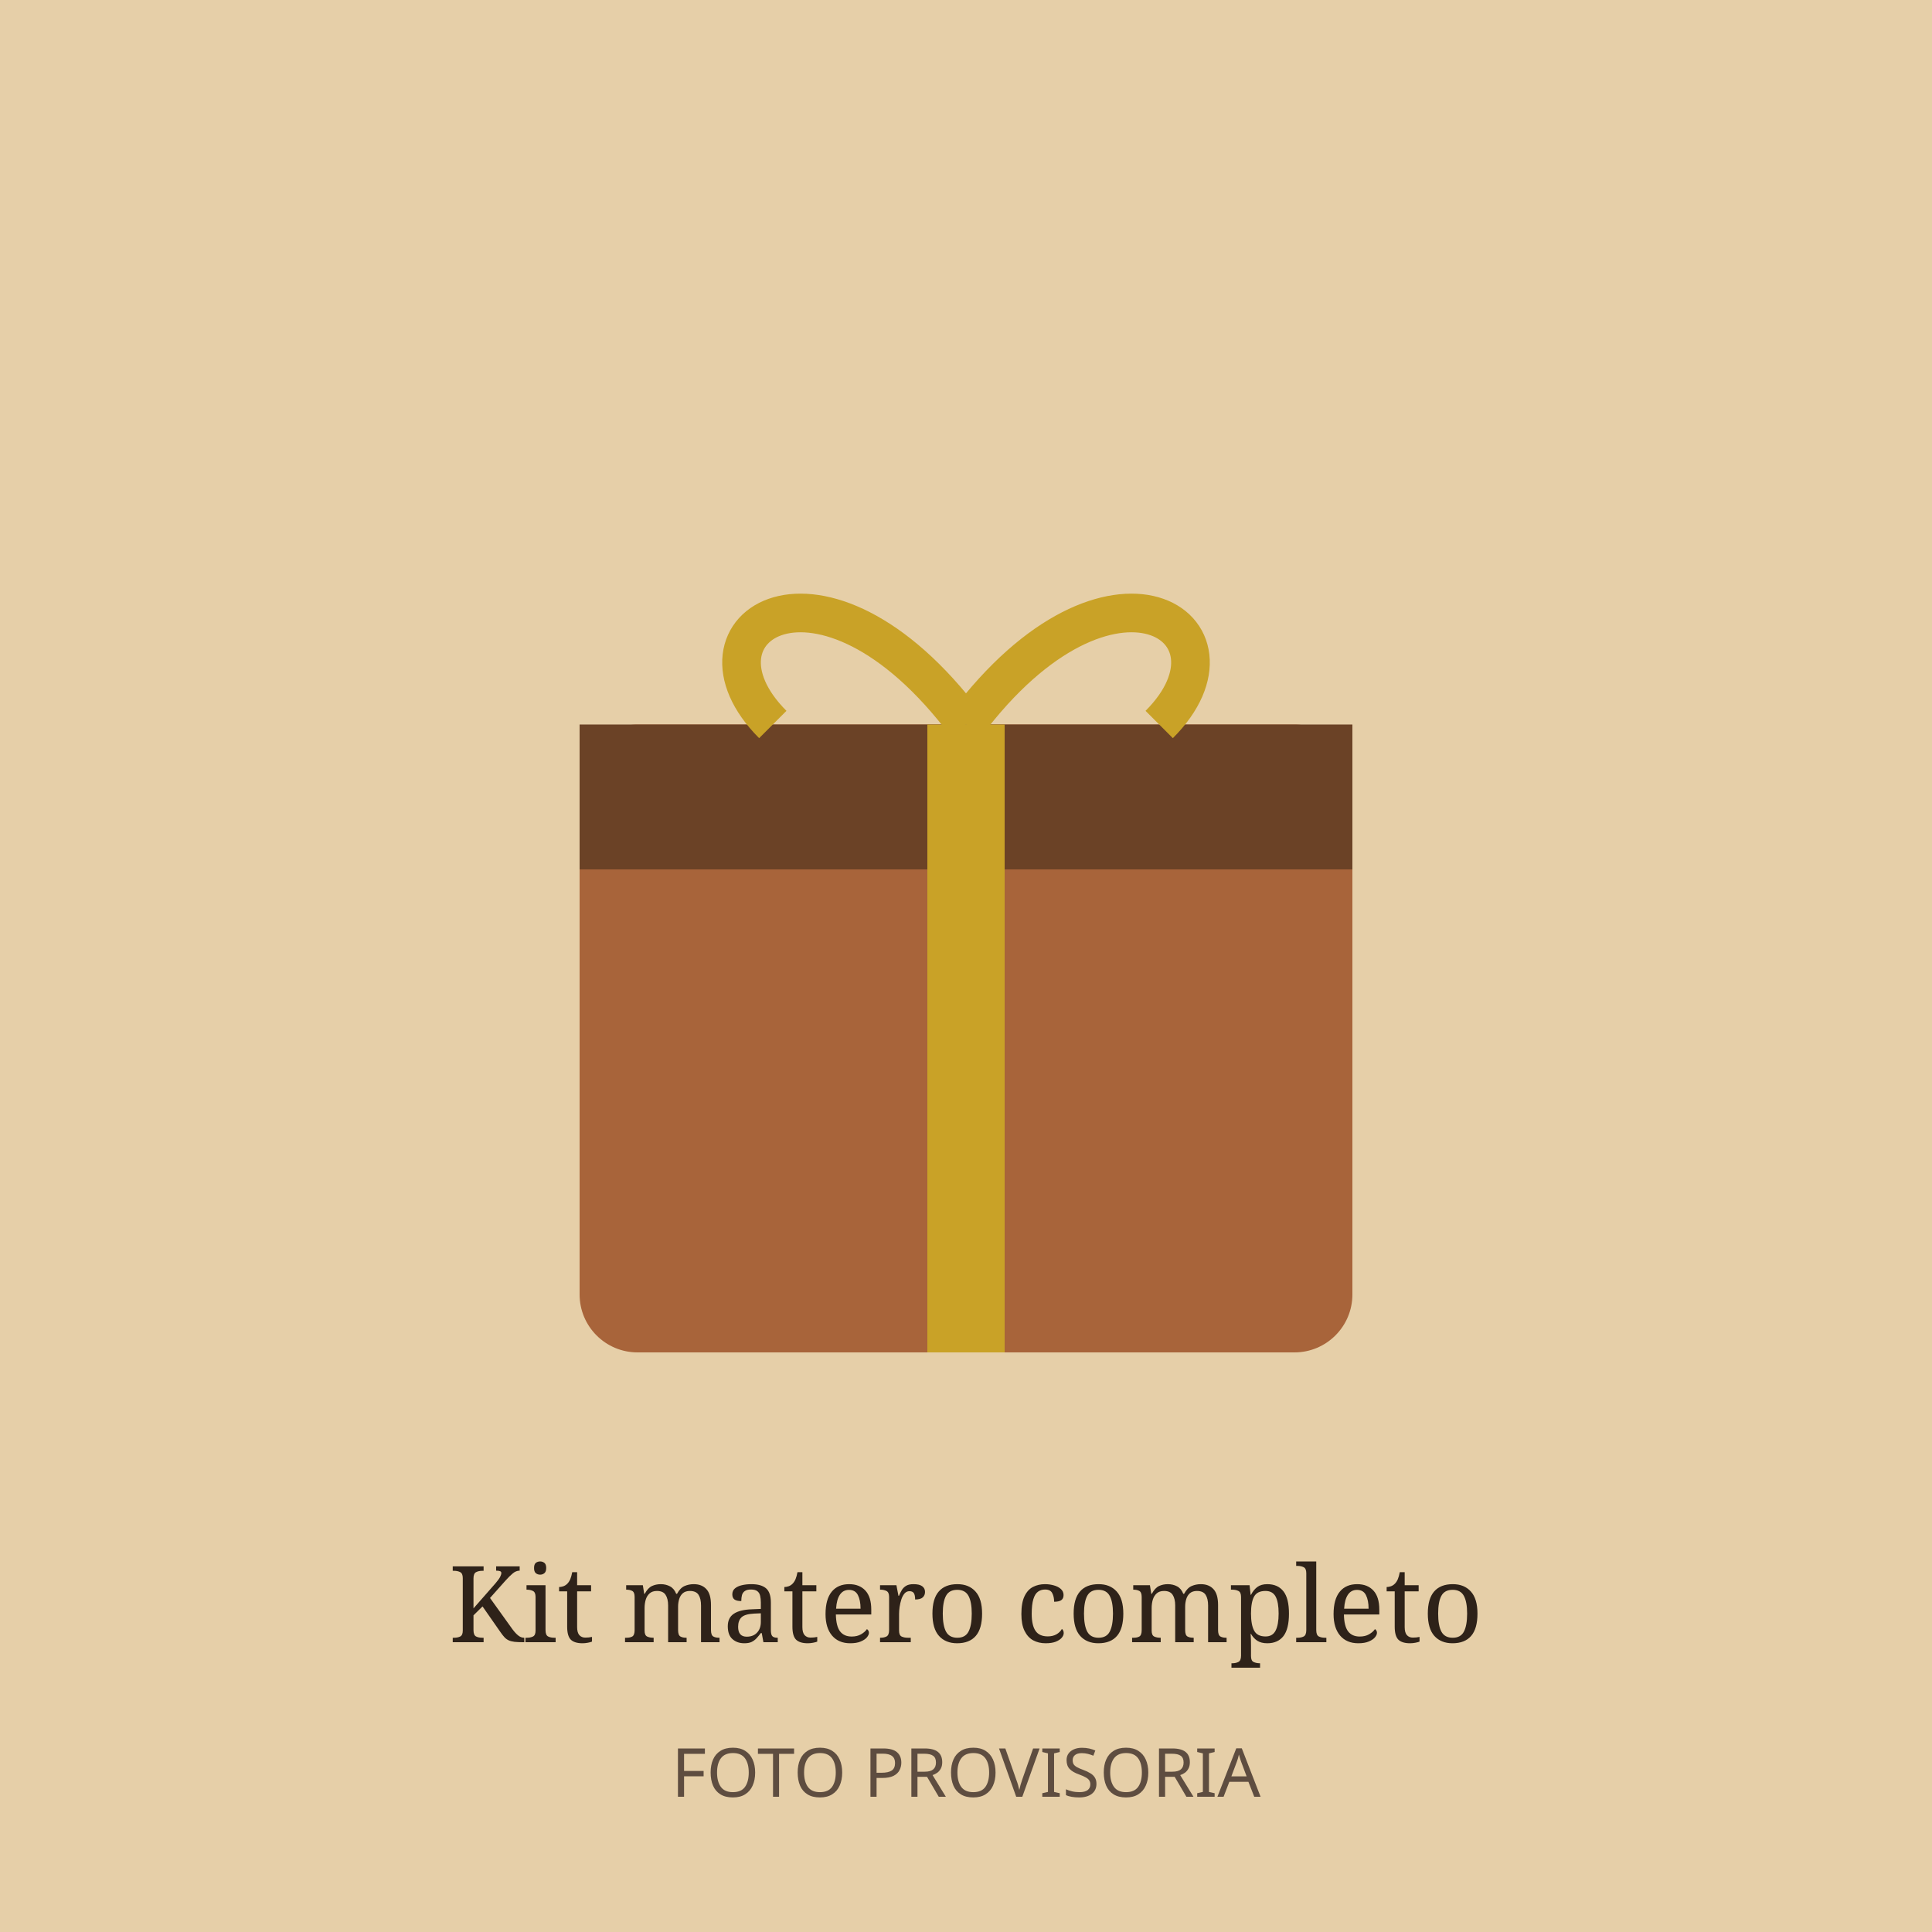
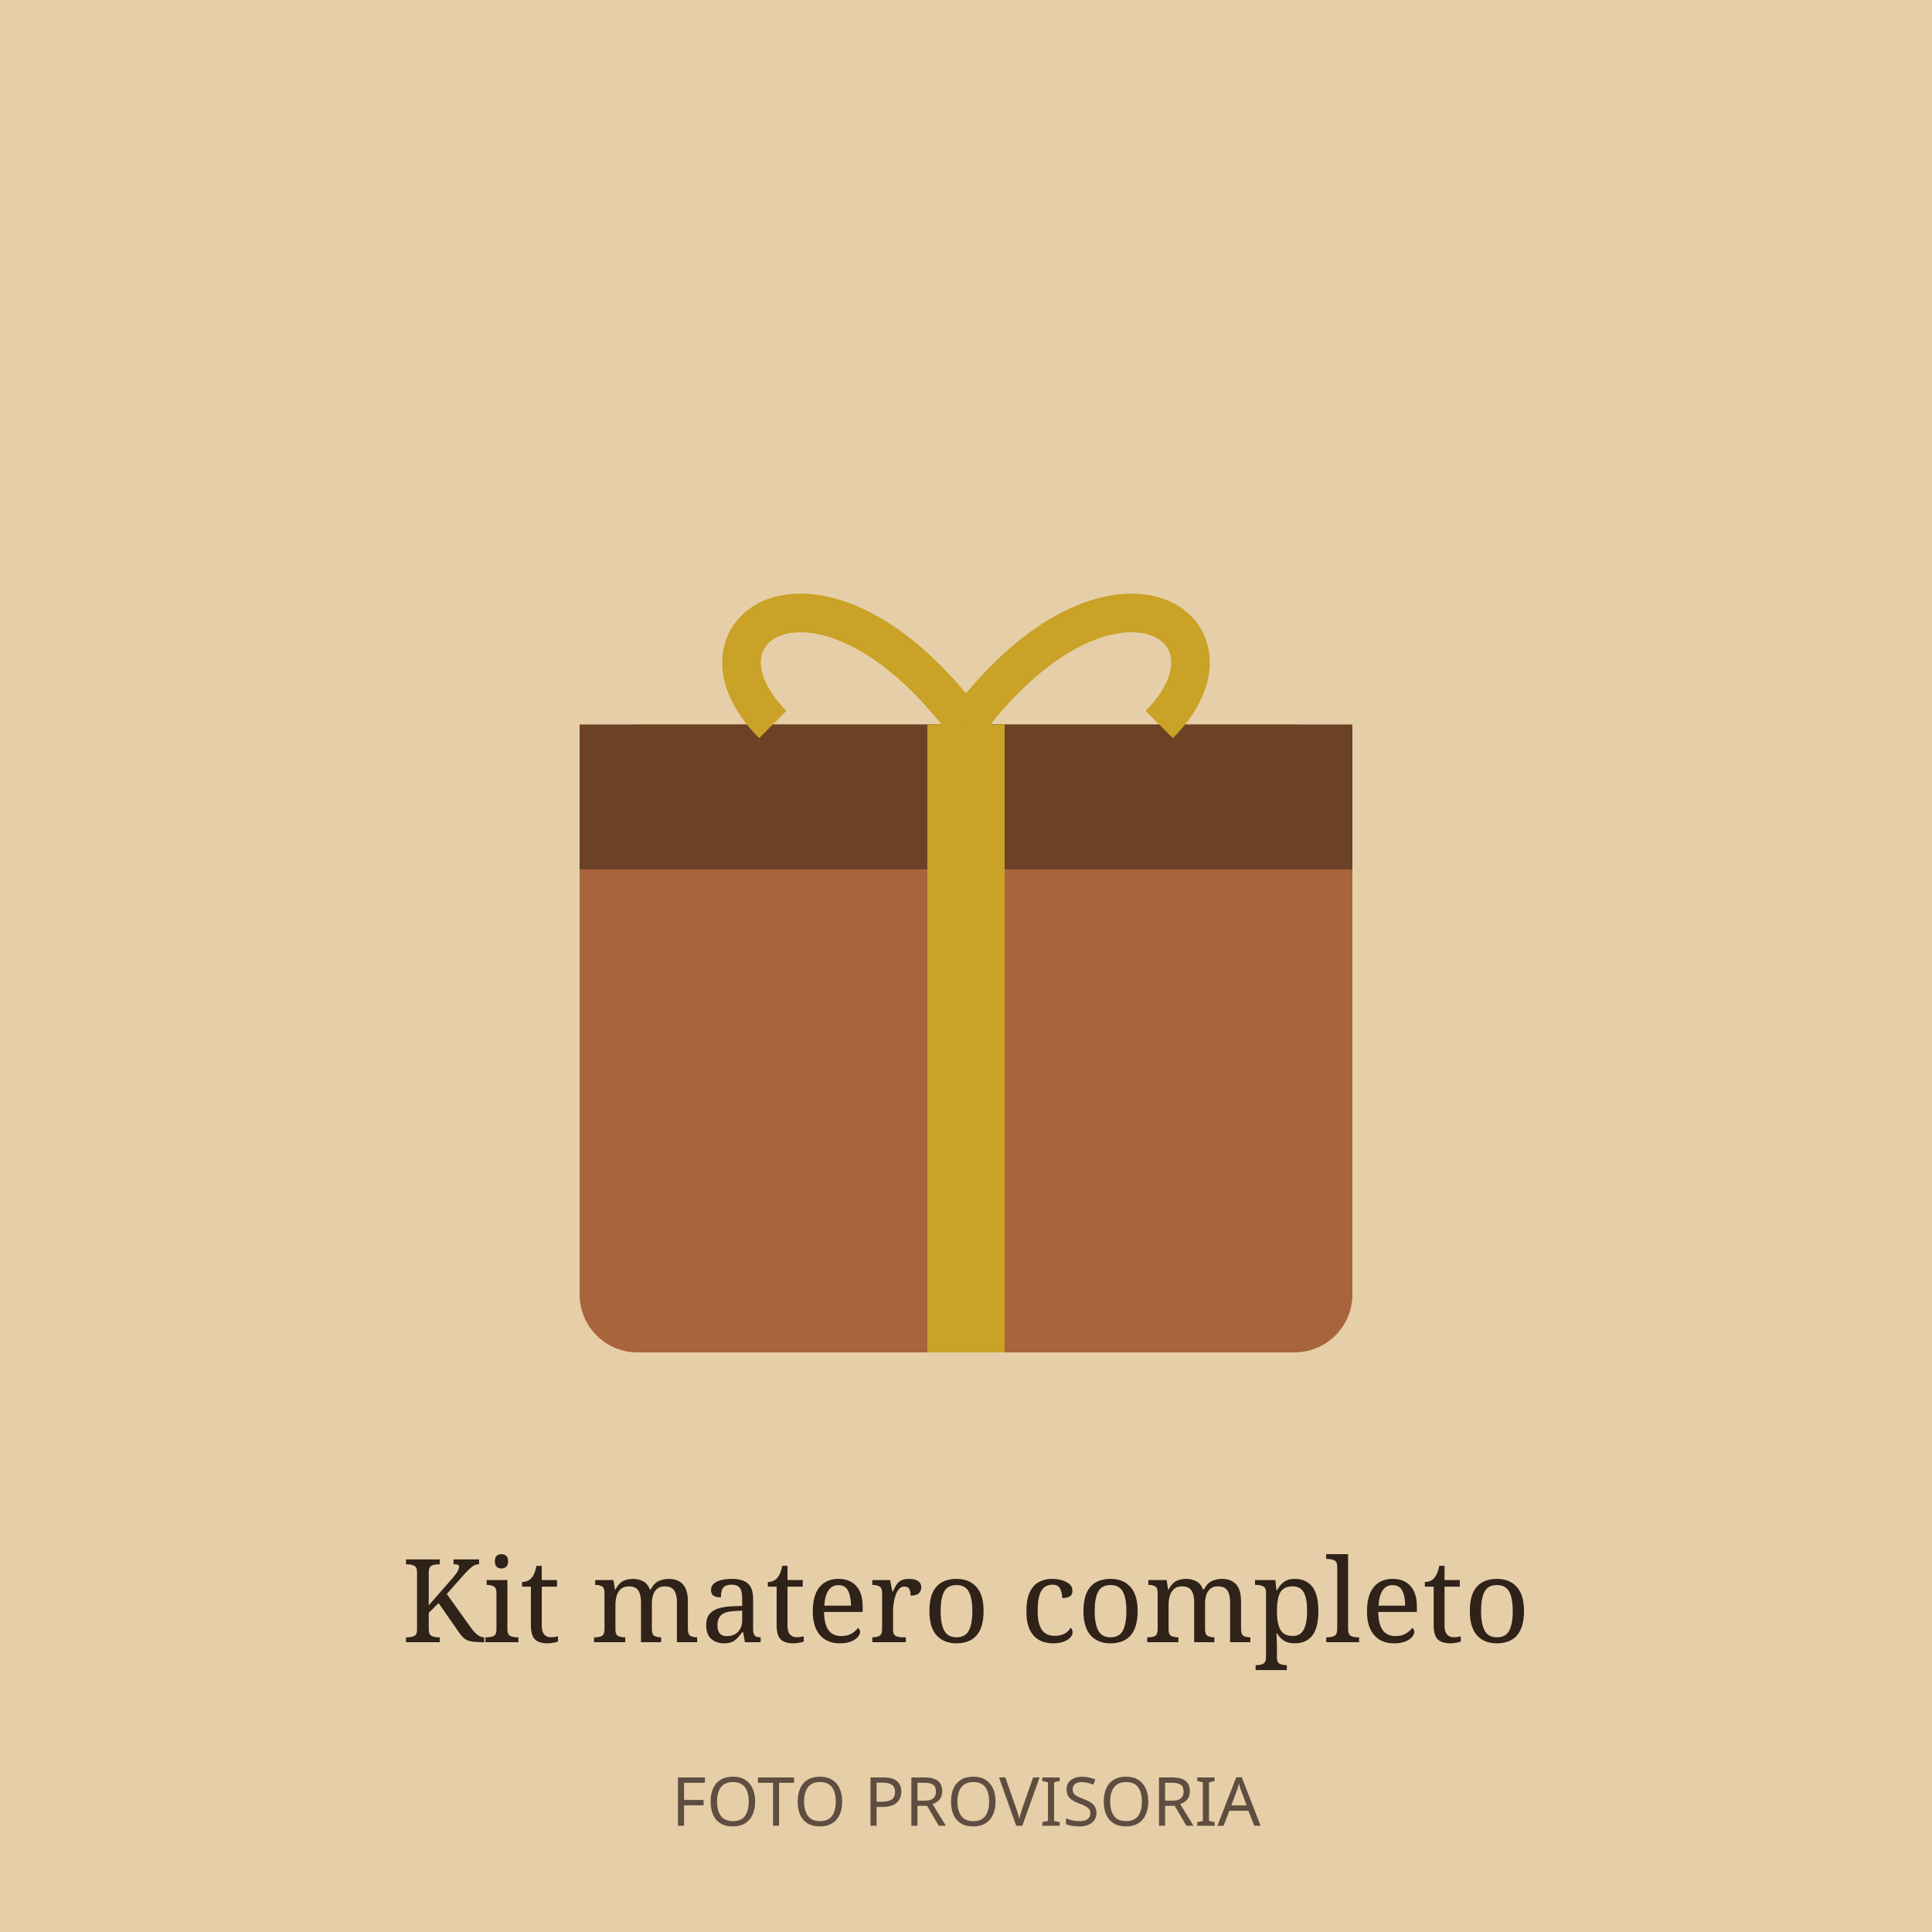
<svg xmlns="http://www.w3.org/2000/svg" viewBox="0 0 400 400" width="400" height="400">
  <rect width="400" height="400" fill="#e6cfa8" />
  <rect x="120" y="150" width="160" height="130" rx="12" fill="#a8643a" />
  <rect x="120" y="150" width="160" height="30" fill="#6b4226" />
  <rect x="192" y="150" width="16" height="130" fill="#c9a227" />
  <path d="M200 150c-30-40-60-20-40 0m40 0c30-40 60-20 40 0" fill="none" stroke="#c9a227" stroke-width="8" />
-   <text x="200" y="340" text-anchor="middle" font-family="Georgia, serif" font-size="22" fill="#2e2219">Kit matero completo</text>
-   <text x="200" y="372" text-anchor="middle" font-family="sans-serif" font-size="14" fill="#5e4d40">FOTO PROVISORIA</text>
+   <text x="200" y="340" text-anchor="middle" font-family="Georgia, serif" font-size="24" fill="#2e2219">
+     <tspan x="200" dy="0">Kit matero completo</tspan>
+   </text>
+   <text x="200" y="378" text-anchor="middle" font-family="sans-serif" font-size="14" fill="#5e4d40">FOTO PROVISORIA</text>
</svg>
